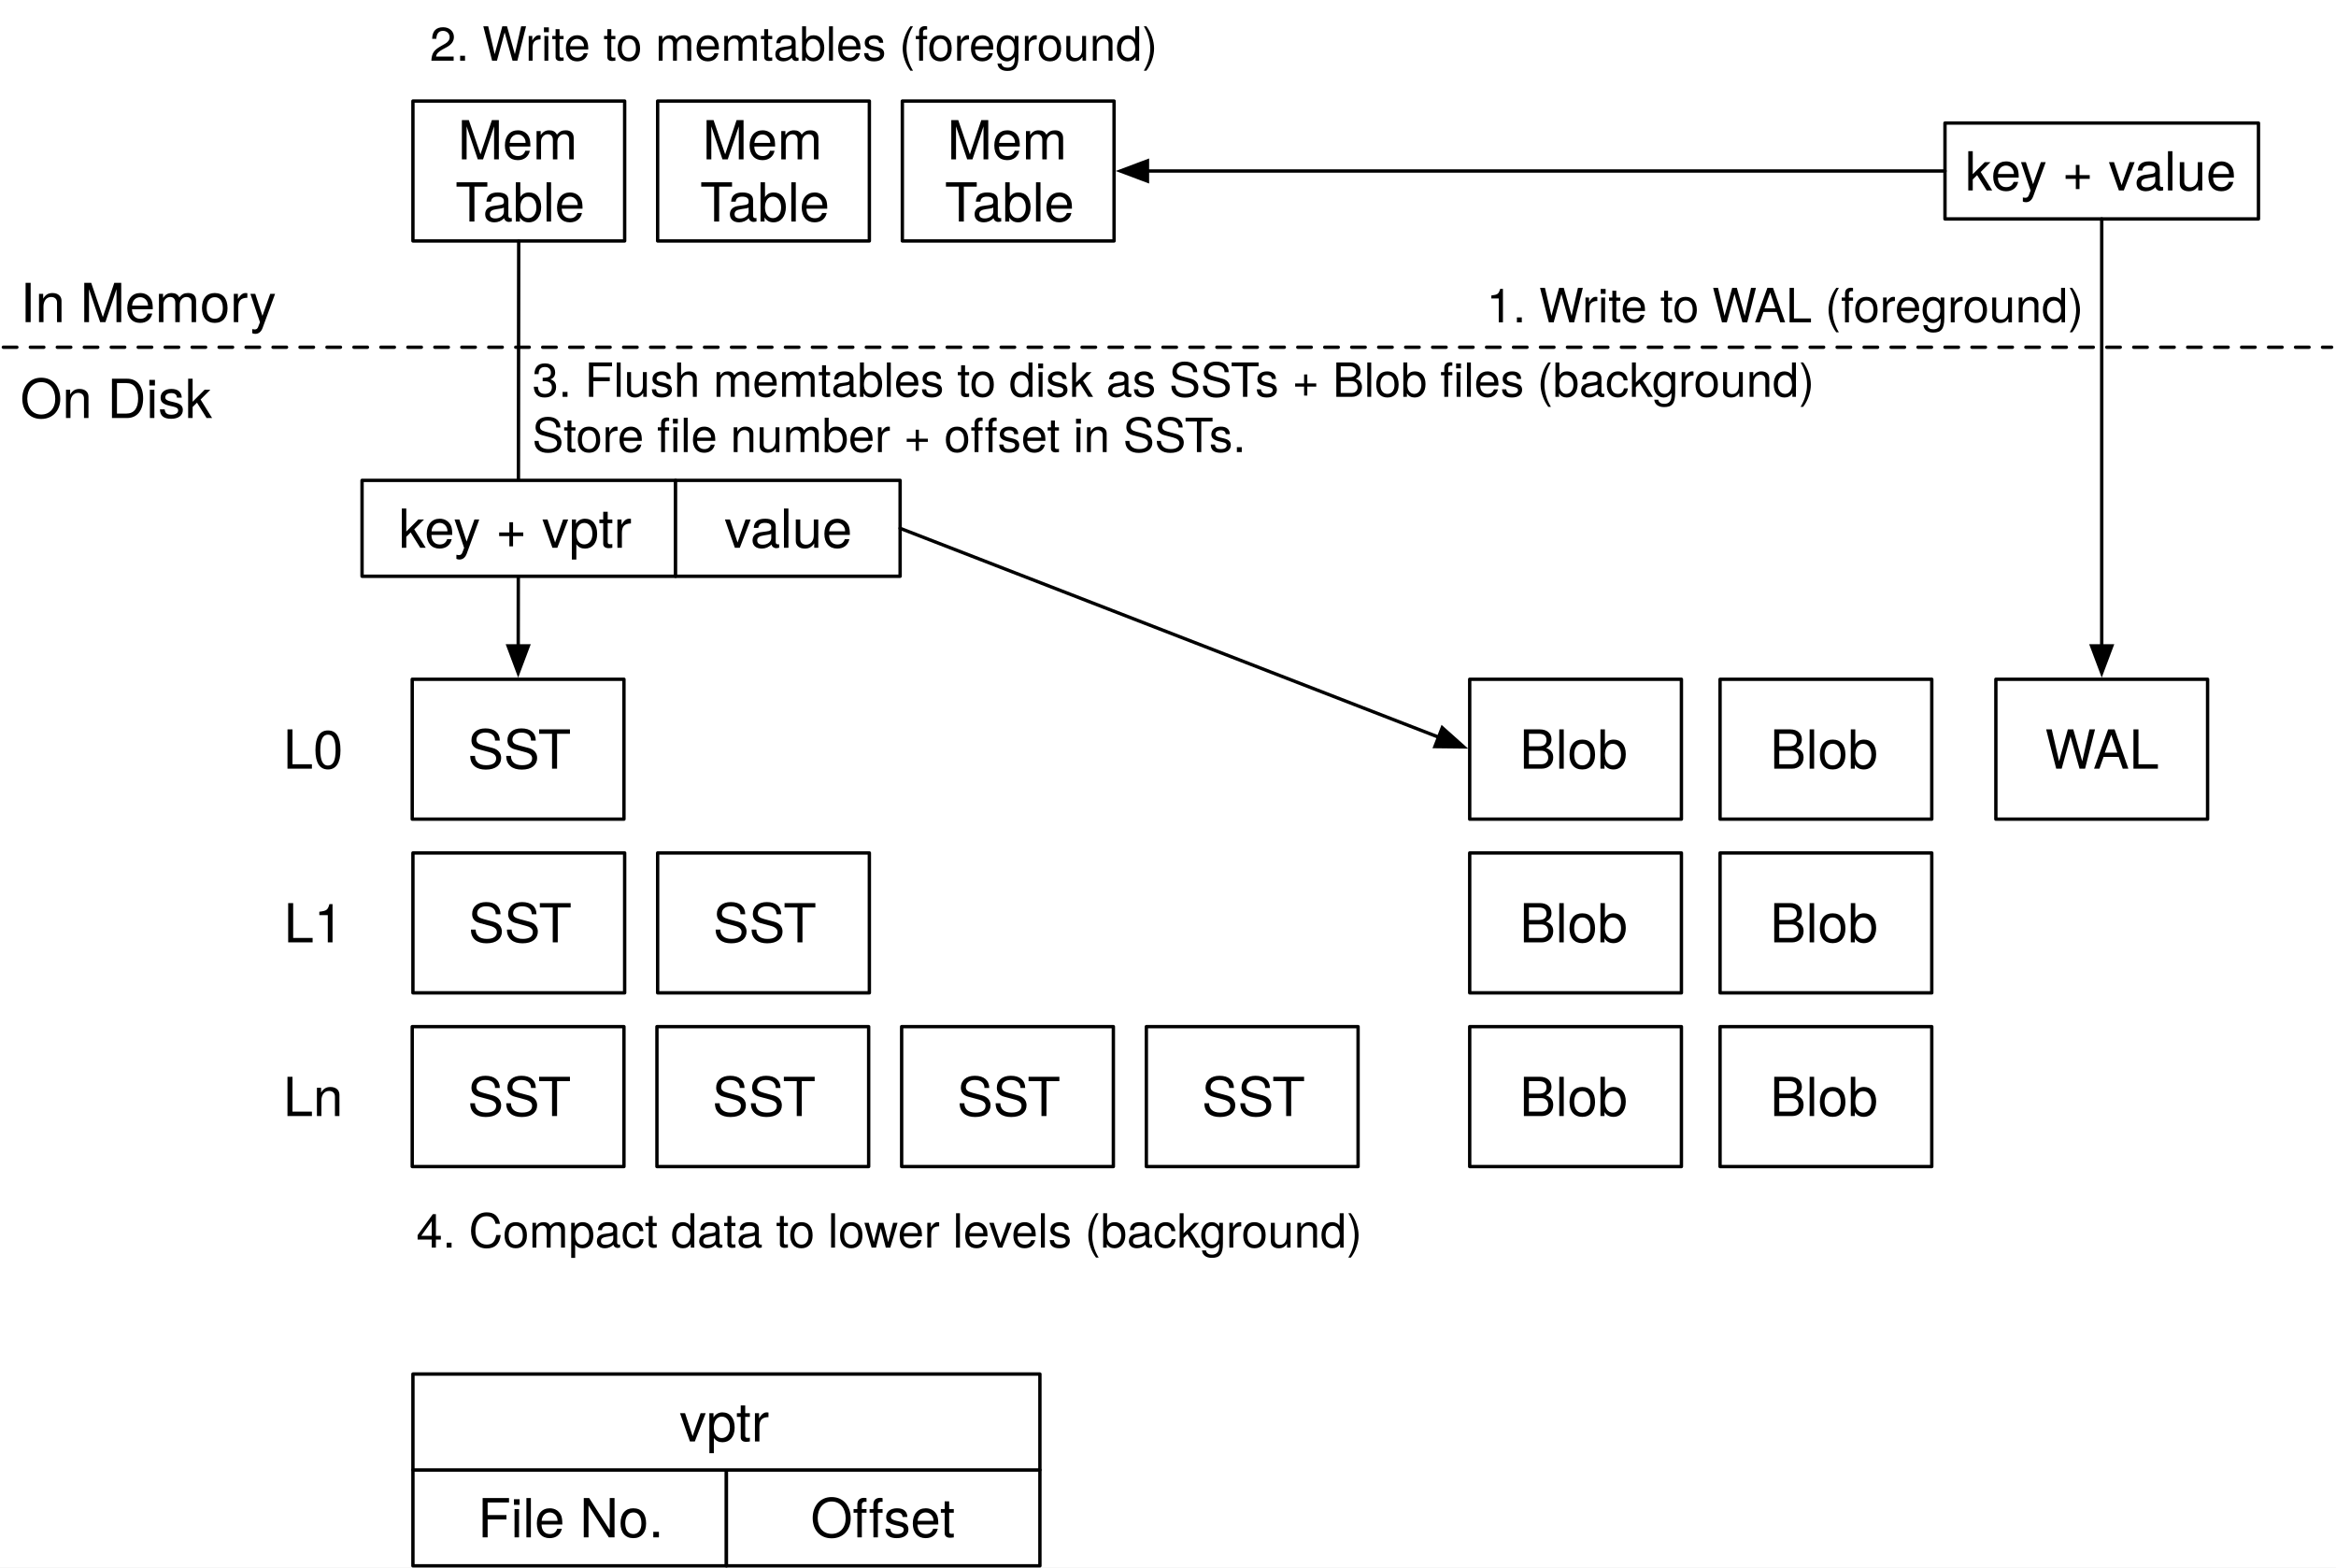
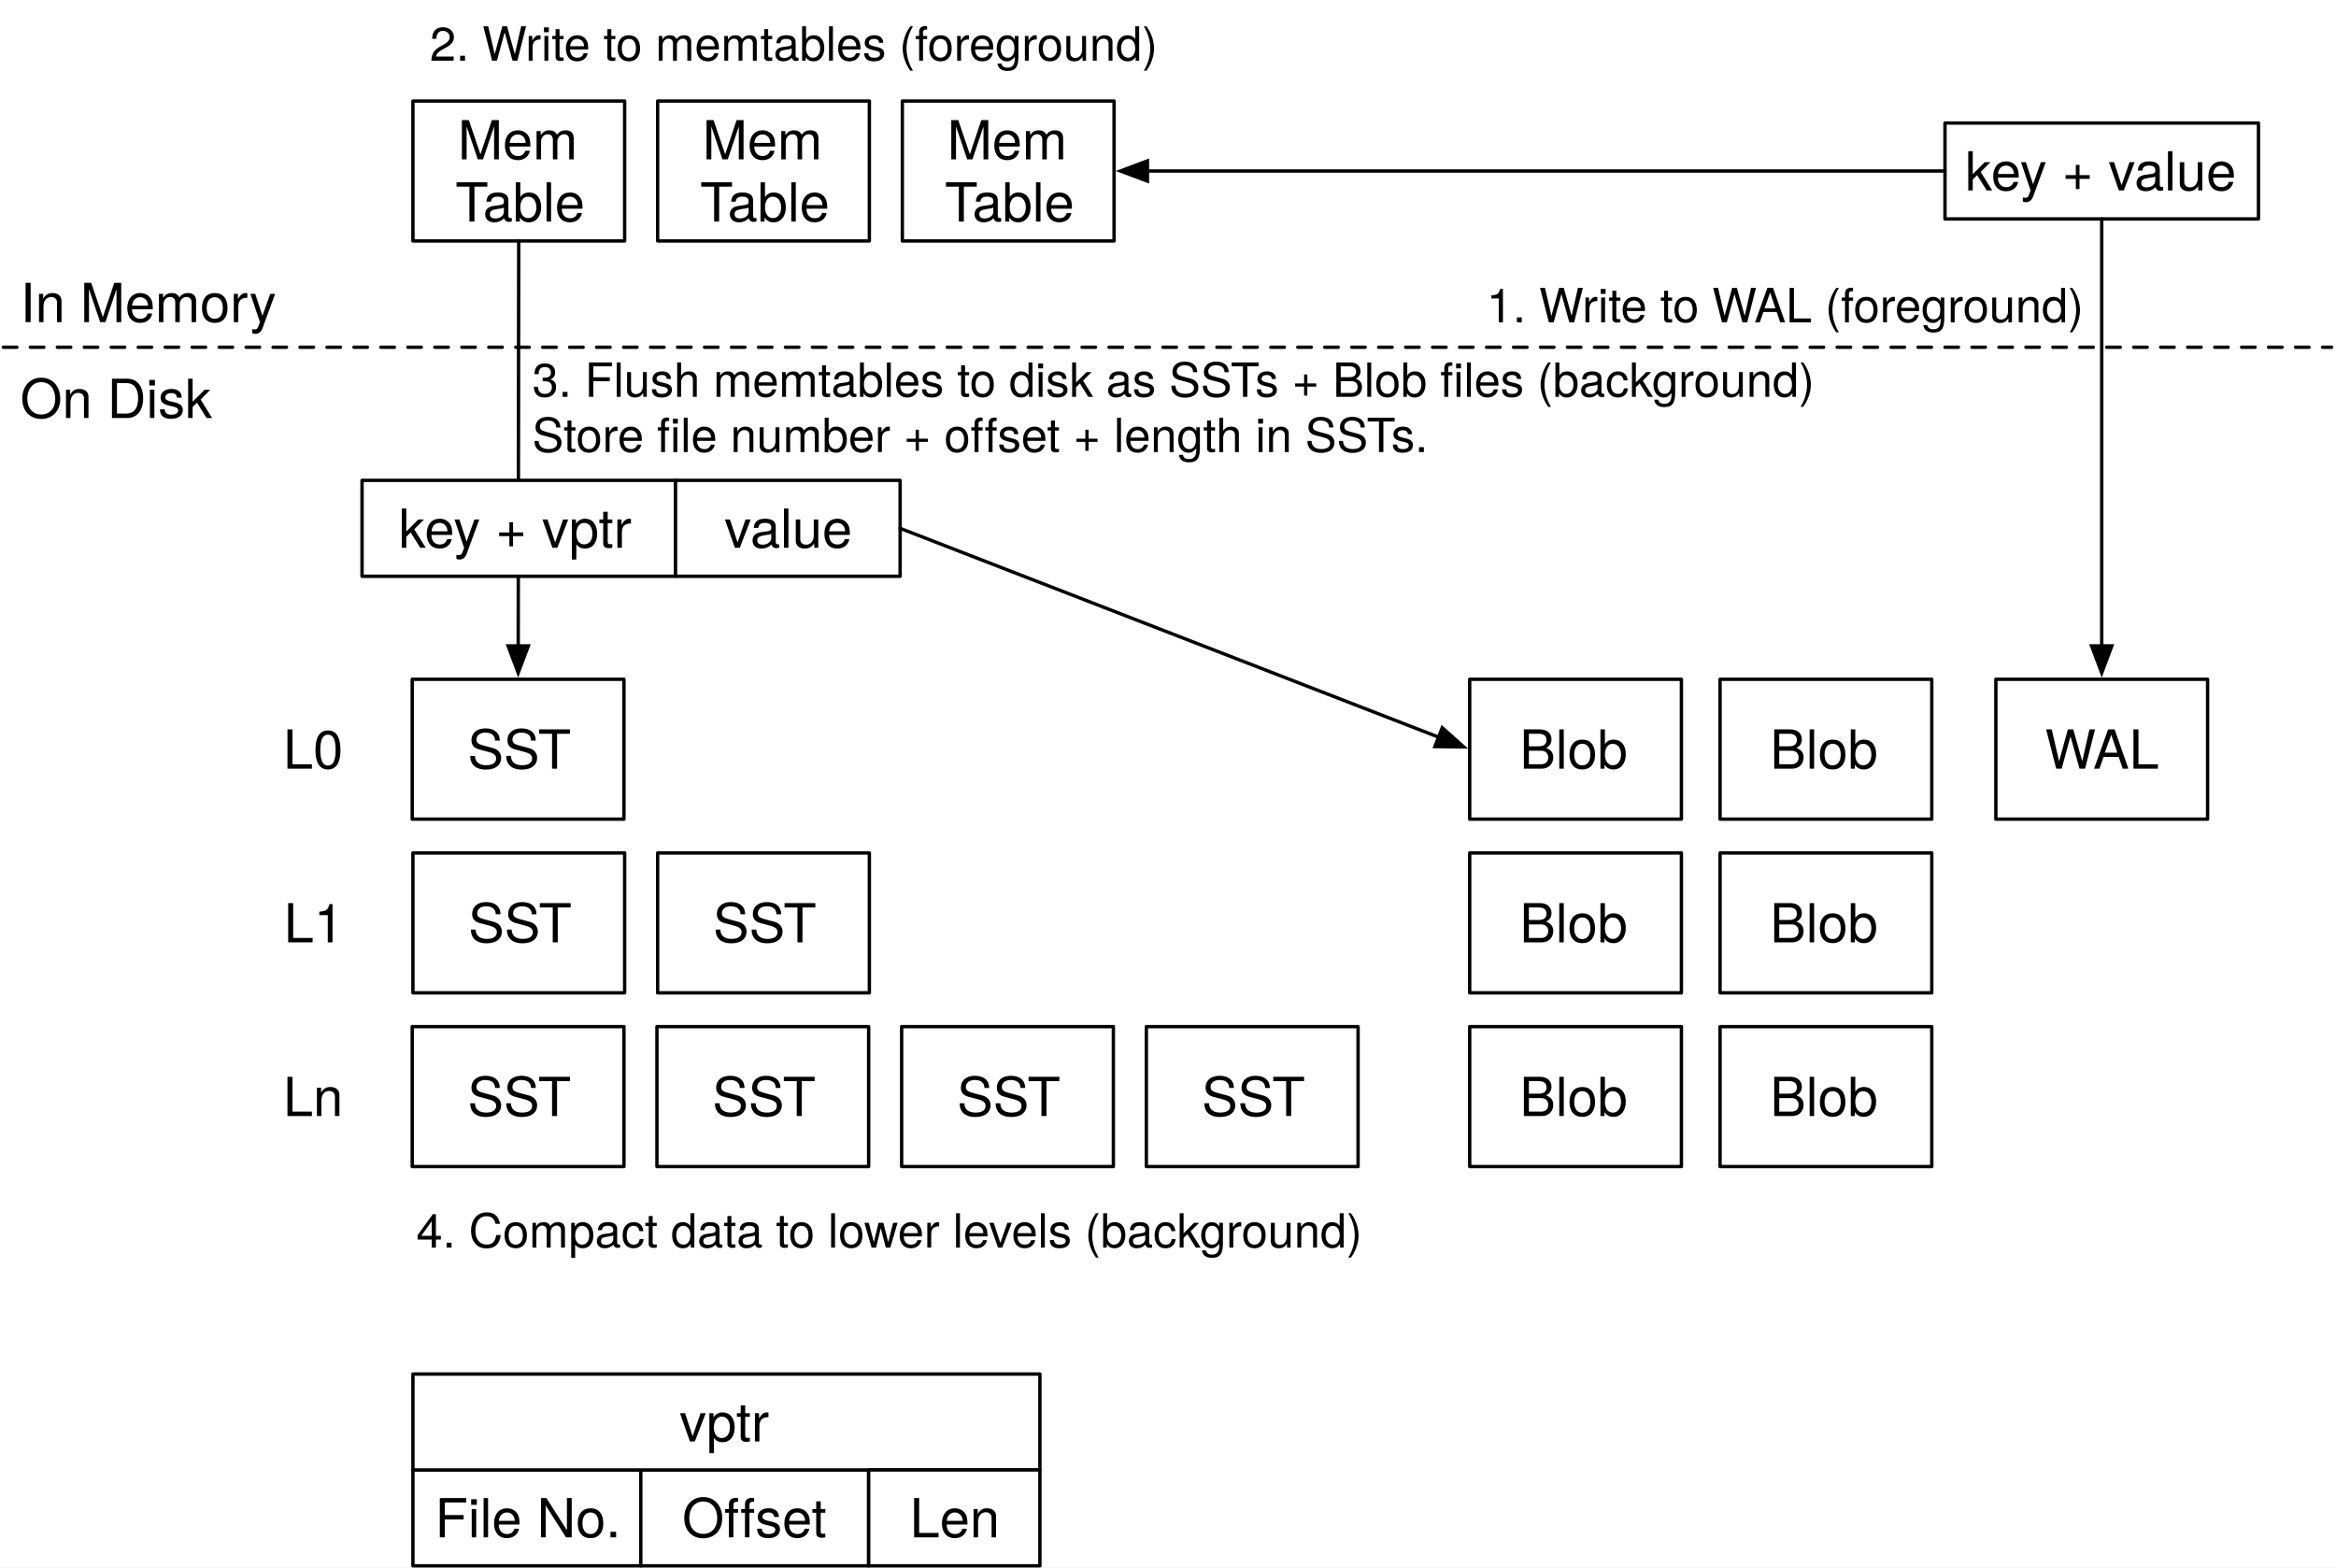
<svg xmlns="http://www.w3.org/2000/svg" version="1.1" viewBox="92 181 693 465" width="693" height="465">
  <defs>
    <marker orient="auto" overflow="visible" markerUnits="strokeWidth" id="FilledArrow_Marker" stroke-linejoin="miter" stroke-miterlimit="10" viewBox="-1 -4 10 8" markerWidth="10" markerHeight="8" color="black">
      <g>
        <path d="M 8 0 L 0 -3 L 0 3 Z" fill="currentColor" stroke="currentColor" stroke-width="1" />
      </g>
    </marker>
  </defs>
-   <g id="write-titan" stroke="none" fill-opacity="1" fill="none" stroke-opacity="1" stroke-dasharray="none">
+   <g id="write-titan" stroke-opacity="1" fill-opacity="1" stroke-dasharray="none" fill="none" stroke="none">
    <rect fill="white" x="92" y="181" width="693" height="465" />
    <g id="write-titan_Layer_1">
      <g id="Graphic_2">
        <rect x="214.292" y="382.5" width="62.81" height="41.5" fill="white" />
        <rect x="214.292" y="382.5" width="62.81" height="41.5" stroke="black" stroke-linecap="round" stroke-linejoin="round" stroke-width="1" />
        <text transform="translate(219.292 394.026)" fill="black">
-           <tspan font-family="Helvetica Neue" font-size="16" fill="black" x="11.445" y="15">SST</tspan>
+           <tspan font-family="Helvetica Neue" font-size="16" fill="black" x="11.445" y="15" xml:space="preserve">SST</tspan>
        </text>
      </g>
      <g id="Graphic_5">
        <text transform="translate(176 394.026)" fill="black">
-           <tspan font-family="Helvetica Neue" font-size="16" fill="black" x="6394885e-19" y="15">L0</tspan>
+           <tspan font-family="Helvetica Neue" font-size="16" fill="black" x="6394885e-19" y="15" xml:space="preserve">L0</tspan>
        </text>
      </g>
      <g id="Graphic_8">
        <rect x="214.5" y="434.026" width="62.81" height="41.5" fill="white" />
        <rect x="214.5" y="434.026" width="62.81" height="41.5" stroke="black" stroke-linecap="round" stroke-linejoin="round" stroke-width="1" />
        <text transform="translate(219.5 445.552)" fill="black">
-           <tspan font-family="Helvetica Neue" font-size="16" fill="black" x="11.445" y="15">SST</tspan>
+           <tspan font-family="Helvetica Neue" font-size="16" fill="black" x="11.445" y="15" xml:space="preserve">SST</tspan>
        </text>
      </g>
      <g id="Graphic_7">
        <rect x="287.095" y="434.026" width="62.81" height="41.5" fill="white" />
        <rect x="287.095" y="434.026" width="62.81" height="41.5" stroke="black" stroke-linecap="round" stroke-linejoin="round" stroke-width="1" />
        <text transform="translate(292.0948 445.552)" fill="black">
-           <tspan font-family="Helvetica Neue" font-size="16" fill="black" x="11.445" y="15">SST</tspan>
+           <tspan font-family="Helvetica Neue" font-size="16" fill="black" x="11.445" y="15" xml:space="preserve">SST</tspan>
        </text>
      </g>
      <g id="Graphic_10">
        <text transform="translate(176.208 445.552)" fill="black">
-           <tspan font-family="Helvetica Neue" font-size="16" fill="black" x="6394885e-19" y="15">L1</tspan>
+           <tspan font-family="Helvetica Neue" font-size="16" fill="black" x="6394885e-19" y="15" xml:space="preserve">L1</tspan>
        </text>
      </g>
      <g id="Graphic_13">
        <rect x="286.887" y="485.552" width="62.81" height="41.5" fill="white" />
        <rect x="286.887" y="485.552" width="62.81" height="41.5" stroke="black" stroke-linecap="round" stroke-linejoin="round" stroke-width="1" />
        <text transform="translate(291.8868 497.078)" fill="black">
-           <tspan font-family="Helvetica Neue" font-size="16" fill="black" x="11.445" y="15">SST</tspan>
+           <tspan font-family="Helvetica Neue" font-size="16" fill="black" x="11.445" y="15" xml:space="preserve">SST</tspan>
        </text>
      </g>
      <g id="Graphic_12">
        <rect x="359.482" y="485.552" width="62.81" height="41.5" fill="white" />
        <rect x="359.482" y="485.552" width="62.81" height="41.5" stroke="black" stroke-linecap="round" stroke-linejoin="round" stroke-width="1" />
        <text transform="translate(364.4817 497.078)" fill="black">
-           <tspan font-family="Helvetica Neue" font-size="16" fill="black" x="11.445" y="15">SST</tspan>
+           <tspan font-family="Helvetica Neue" font-size="16" fill="black" x="11.445" y="15" xml:space="preserve">SST</tspan>
        </text>
      </g>
      <g id="Graphic_11">
        <text transform="translate(176 497.078)" fill="black">
-           <tspan font-family="Helvetica Neue" font-size="16" fill="black" x="6394885e-19" y="15">Ln</tspan>
+           <tspan font-family="Helvetica Neue" font-size="16" fill="black" x="6394885e-19" y="15" xml:space="preserve">Ln</tspan>
        </text>
      </g>
      <g id="Graphic_15">
        <rect x="214.292" y="485.552" width="62.81" height="41.5" fill="white" />
        <rect x="214.292" y="485.552" width="62.81" height="41.5" stroke="black" stroke-linecap="round" stroke-linejoin="round" stroke-width="1" />
        <text transform="translate(219.292 497.078)" fill="black">
-           <tspan font-family="Helvetica Neue" font-size="16" fill="black" x="11.445" y="15">SST</tspan>
+           <tspan font-family="Helvetica Neue" font-size="16" fill="black" x="11.445" y="15" xml:space="preserve">SST</tspan>
        </text>
      </g>
      <g id="Graphic_16">
        <rect x="432.077" y="485.552" width="62.81" height="41.5" fill="white" />
        <rect x="432.077" y="485.552" width="62.81" height="41.5" stroke="black" stroke-linecap="round" stroke-linejoin="round" stroke-width="1" />
        <text transform="translate(437.0765 497.078)" fill="black">
-           <tspan font-family="Helvetica Neue" font-size="16" fill="black" x="11.445" y="15">SST</tspan>
+           <tspan font-family="Helvetica Neue" font-size="16" fill="black" x="11.445" y="15" xml:space="preserve">SST</tspan>
        </text>
      </g>
      <g id="Line_20">
        <line x1="93" y1="284" x2="783.696" y2="284" stroke="black" stroke-linecap="round" stroke-linejoin="round" stroke-dasharray="4.0,4.0" stroke-width="1" />
      </g>
      <g id="Graphic_21">
        <text transform="translate(98 290)" fill="black">
-           <tspan font-family="Helvetica Neue" font-size="16" fill="black" x="0" y="15">On Disk</tspan>
+           <tspan font-family="Helvetica Neue" font-size="16" fill="black" x="0" y="15" xml:space="preserve">On Disk</tspan>
        </text>
      </g>
      <g id="Graphic_22">
        <text transform="translate(98 261.552)" fill="black">
-           <tspan font-family="Helvetica Neue" font-size="16" fill="black" x="0" y="15">In Memory</tspan>
+           <tspan font-family="Helvetica Neue" font-size="16" fill="black" x="0" y="15" xml:space="preserve">In Memory</tspan>
        </text>
      </g>
      <g id="Graphic_23">
        <rect x="214.5" y="210.974" width="62.81" height="41.5" fill="white" />
        <rect x="214.5" y="210.974" width="62.81" height="41.5" stroke="black" stroke-linecap="round" stroke-linejoin="round" stroke-width="1" />
        <text transform="translate(219.5 213.276)" fill="black">
-           <tspan font-family="Helvetica Neue" font-size="16" fill="black" x="8.317" y="15">Mem </tspan>
-           <tspan font-family="Helvetica Neue" font-size="16" fill="black" x="7.589" y="33.448">Table</tspan>
+           <tspan font-family="Helvetica Neue" font-size="16" fill="black" x="8.317" y="15" xml:space="preserve">Mem </tspan>
+           <tspan font-family="Helvetica Neue" font-size="16" fill="black" x="7.589" y="33.448" xml:space="preserve">Table</tspan>
        </text>
      </g>
      <g id="Graphic_24">
        <rect x="287.095" y="210.974" width="62.81" height="41.5" fill="white" />
        <rect x="287.095" y="210.974" width="62.81" height="41.5" stroke="black" stroke-linecap="round" stroke-linejoin="round" stroke-width="1" />
        <text transform="translate(292.0948 213.276)" fill="black">
-           <tspan font-family="Helvetica Neue" font-size="16" fill="black" x="8.317" y="15">Mem </tspan>
-           <tspan font-family="Helvetica Neue" font-size="16" fill="black" x="7.589" y="33.448">Table</tspan>
+           <tspan font-family="Helvetica Neue" font-size="16" fill="black" x="8.317" y="15" xml:space="preserve">Mem </tspan>
+           <tspan font-family="Helvetica Neue" font-size="16" fill="black" x="7.589" y="33.448" xml:space="preserve">Table</tspan>
        </text>
      </g>
      <g id="Graphic_25">
        <rect x="359.69" y="210.974" width="62.81" height="41.5" fill="white" />
        <rect x="359.69" y="210.974" width="62.81" height="41.5" stroke="black" stroke-linecap="round" stroke-linejoin="round" stroke-width="1" />
        <text transform="translate(364.6897 213.276)" fill="black">
-           <tspan font-family="Helvetica Neue" font-size="16" fill="black" x="8.317" y="15">Mem </tspan>
-           <tspan font-family="Helvetica Neue" font-size="16" fill="black" x="7.589" y="33.448">Table</tspan>
+           <tspan font-family="Helvetica Neue" font-size="16" fill="black" x="8.317" y="15" xml:space="preserve">Mem </tspan>
+           <tspan font-family="Helvetica Neue" font-size="16" fill="black" x="7.589" y="33.448" xml:space="preserve">Table</tspan>
        </text>
      </g>
      <g id="Graphic_27">
        <rect x="528" y="382.5" width="62.81" height="41.5" fill="white" />
        <rect x="528" y="382.5" width="62.81" height="41.5" stroke="black" stroke-linecap="round" stroke-linejoin="round" stroke-width="1" />
        <text transform="translate(533 394.026)" fill="black">
-           <tspan font-family="Helvetica Neue" font-size="16" fill="black" x="9.813" y="15">Blob</tspan>
+           <tspan font-family="Helvetica Neue" font-size="16" fill="black" x="9.813" y="15" xml:space="preserve">Blob</tspan>
        </text>
      </g>
      <g id="Graphic_30">
        <rect x="602.273" y="382.5" width="62.81" height="41.5" fill="white" />
        <rect x="602.273" y="382.5" width="62.81" height="41.5" stroke="black" stroke-linecap="round" stroke-linejoin="round" stroke-width="1" />
        <text transform="translate(607.2732 394.026)" fill="black">
-           <tspan font-family="Helvetica Neue" font-size="16" fill="black" x="9.813" y="15">Blob</tspan>
+           <tspan font-family="Helvetica Neue" font-size="16" fill="black" x="9.813" y="15" xml:space="preserve">Blob</tspan>
        </text>
      </g>
      <g id="Graphic_31">
        <rect x="528" y="434.026" width="62.81" height="41.5" fill="white" />
        <rect x="528" y="434.026" width="62.81" height="41.5" stroke="black" stroke-linecap="round" stroke-linejoin="round" stroke-width="1" />
        <text transform="translate(533 445.552)" fill="black">
-           <tspan font-family="Helvetica Neue" font-size="16" fill="black" x="9.813" y="15">Blob</tspan>
+           <tspan font-family="Helvetica Neue" font-size="16" fill="black" x="9.813" y="15" xml:space="preserve">Blob</tspan>
        </text>
      </g>
      <g id="Graphic_32">
        <rect x="602.273" y="434.026" width="62.81" height="41.5" fill="white" />
        <rect x="602.273" y="434.026" width="62.81" height="41.5" stroke="black" stroke-linecap="round" stroke-linejoin="round" stroke-width="1" />
        <text transform="translate(607.2732 445.552)" fill="black">
-           <tspan font-family="Helvetica Neue" font-size="16" fill="black" x="9.813" y="15">Blob</tspan>
+           <tspan font-family="Helvetica Neue" font-size="16" fill="black" x="9.813" y="15" xml:space="preserve">Blob</tspan>
        </text>
      </g>
      <g id="Graphic_34">
        <rect x="528" y="485.552" width="62.81" height="41.5" fill="white" />
        <rect x="528" y="485.552" width="62.81" height="41.5" stroke="black" stroke-linecap="round" stroke-linejoin="round" stroke-width="1" />
        <text transform="translate(533 497.078)" fill="black">
-           <tspan font-family="Helvetica Neue" font-size="16" fill="black" x="9.813" y="15">Blob</tspan>
+           <tspan font-family="Helvetica Neue" font-size="16" fill="black" x="9.813" y="15" xml:space="preserve">Blob</tspan>
        </text>
      </g>
      <g id="Graphic_33">
        <rect x="602.273" y="485.552" width="62.81" height="41.5" fill="white" />
        <rect x="602.273" y="485.552" width="62.81" height="41.5" stroke="black" stroke-linecap="round" stroke-linejoin="round" stroke-width="1" />
        <text transform="translate(607.2732 497.078)" fill="black">
-           <tspan font-family="Helvetica Neue" font-size="16" fill="black" x="9.813" y="15">Blob</tspan>
+           <tspan font-family="Helvetica Neue" font-size="16" fill="black" x="9.813" y="15" xml:space="preserve">Blob</tspan>
        </text>
      </g>
      <g id="Graphic_38">
        <rect x="684.095" y="382.5" width="62.81" height="41.5" fill="white" />
        <rect x="684.095" y="382.5" width="62.81" height="41.5" stroke="black" stroke-linecap="round" stroke-linejoin="round" stroke-width="1" />
        <text transform="translate(689.0948 394.026)" fill="black">
-           <tspan font-family="Helvetica Neue" font-size="16" fill="black" x="9.557" y="15">WAL</tspan>
+           <tspan font-family="Helvetica Neue" font-size="16" fill="black" x="9.557" y="15" xml:space="preserve">WAL</tspan>
        </text>
      </g>
      <g id="Graphic_39">
        <rect x="669" y="217.5" width="93" height="28.448" fill="white" />
        <rect x="669" y="217.5" width="93" height="28.448" stroke="black" stroke-linecap="round" stroke-linejoin="round" stroke-width="1" />
        <text transform="translate(674 222.5)" fill="black">
-           <tspan font-family="Helvetica Neue" font-size="16" fill="black" x=".988" y="15">key + value</tspan>
+           <tspan font-family="Helvetica Neue" font-size="16" fill="black" x=".988" y="15" xml:space="preserve">key + value</tspan>
        </text>
      </g>
      <g id="Line_41">
        <line x1="715.5" y1="245.948" x2="715.5" y2="372.6" marker-end="url(#FilledArrow_Marker)" stroke="black" stroke-linecap="round" stroke-linejoin="round" stroke-width="1" />
      </g>
      <g id="Line_44">
        <line x1="245.88" y1="252.474" x2="245.734" y2="372.6" marker-end="url(#FilledArrow_Marker)" stroke="black" stroke-linecap="round" stroke-linejoin="round" stroke-width="1" />
      </g>
      <g id="Line_45">
        <line x1="669" y1="231.724" x2="432.4" y2="231.724" marker-end="url(#FilledArrow_Marker)" stroke="black" stroke-linecap="round" stroke-linejoin="round" stroke-width="1" />
      </g>
      <g id="Graphic_47">
        <text transform="translate(219.5 186)" fill="black">
-           <tspan font-family="Helvetica Neue" font-size="14" fill="black" x="0" y="13">2. Write to memtables (foreground)</tspan>
+           <tspan font-family="Helvetica Neue" font-size="14" fill="black" x="0" y="13" xml:space="preserve">2. Write to memtables (foreground)</tspan>
        </text>
      </g>
      <g id="Graphic_48">
        <text transform="translate(249.894 285.716)" fill="black">
-           <tspan font-family="Helvetica Neue" font-size="14" fill="black" x="0" y="13">3. Flush memtables to disk as SSTs + Blob files (background)</tspan>
-           <tspan font-family="Helvetica Neue" font-size="14" fill="black" x="0" y="29.392">Store file number + offset in SSTs.</tspan>
+           <tspan font-family="Helvetica Neue" font-size="14" fill="black" x="0" y="13" xml:space="preserve">3. Flush memtables to disk as SSTs + Blob files (background)</tspan>
+           <tspan font-family="Helvetica Neue" font-size="14" fill="black" x="0" y="29.392" xml:space="preserve">Store file number + offset + length in SSTs.</tspan>
        </text>
      </g>
      <g id="Graphic_49">
        <text transform="translate(215.5 538.093)" fill="black">
-           <tspan font-family="Helvetica Neue" font-size="14" fill="black" x="0" y="13">4. Compact data to lower levels (background) </tspan>
+           <tspan font-family="Helvetica Neue" font-size="14" fill="black" x="0" y="13" xml:space="preserve">4. Compact data to lower levels (background) </tspan>
        </text>
      </g>
      <g id="Graphic_53">
        <text transform="translate(533 263.608)" fill="black">
-           <tspan font-family="Helvetica Neue" font-size="14" fill="black" x="0" y="13">1. Write to WAL (foreground)</tspan>
+           <tspan font-family="Helvetica Neue" font-size="14" fill="black" x="0" y="13" xml:space="preserve">1. Write to WAL (foreground)</tspan>
        </text>
      </g>
      <g id="Graphic_55">
        <rect x="199.405" y="323.5" width="93" height="28.448" fill="white" />
        <rect x="199.405" y="323.5" width="93" height="28.448" stroke="black" stroke-linecap="round" stroke-linejoin="round" stroke-width="1" />
        <text transform="translate(204.4052 328.5)" fill="black">
-           <tspan font-family="Helvetica Neue" font-size="16" fill="black" x="5.876" y="15">key + vptr</tspan>
+           <tspan font-family="Helvetica Neue" font-size="16" fill="black" x="5.876" y="15" xml:space="preserve">key + vptr</tspan>
        </text>
      </g>
      <g id="Graphic_56">
        <rect x="292.405" y="323.5" width="66.624" height="28.448" fill="white" />
        <rect x="292.405" y="323.5" width="66.624" height="28.448" stroke="black" stroke-linecap="round" stroke-linejoin="round" stroke-width="1" />
        <text transform="translate(297.4052 328.5)" fill="black">
-           <tspan font-family="Helvetica Neue" font-size="16" fill="black" x="9.496" y="15">value</tspan>
+           <tspan font-family="Helvetica Neue" font-size="16" fill="black" x="9.496" y="15" xml:space="preserve">value</tspan>
        </text>
      </g>
      <g id="Line_57">
        <line x1="359.029" y1="337.724" x2="518.77" y2="399.671" marker-end="url(#FilledArrow_Marker)" stroke="black" stroke-linecap="round" stroke-linejoin="round" stroke-width="1" />
      </g>
      <g id="Graphic_58">
-         <rect x="214.5" y="617.052" width="93" height="28.448" fill="white" />
-         <rect x="214.5" y="617.052" width="93" height="28.448" stroke="black" stroke-linecap="round" stroke-linejoin="round" stroke-width="1" />
+         <rect x="214.5" y="617.052" width="67.599" height="28.448" fill="white" />
+         <rect x="214.5" y="617.052" width="67.599" height="28.448" stroke="black" stroke-linecap="round" stroke-linejoin="round" stroke-width="1" />
        <text transform="translate(219.5 622.052)" fill="black">
-           <tspan font-family="Helvetica Neue" font-size="16" fill="black" x="14.244" y="15">File No.</tspan>
+           <tspan font-family="Helvetica Neue" font-size="16" fill="black" x="1.543" y="15" xml:space="preserve">File No.</tspan>
        </text>
      </g>
      <g id="Graphic_59">
-         <rect x="307.5" y="617.052" width="93" height="28.448" fill="white" />
-         <rect x="307.5" y="617.052" width="93" height="28.448" stroke="black" stroke-linecap="round" stroke-linejoin="round" stroke-width="1" />
-         <text transform="translate(312.5 622.052)" fill="black">
-           <tspan font-family="Helvetica Neue" font-size="16" fill="black" x="19.988" y="15">Offset</tspan>
+         <rect x="282.099" y="617.052" width="67.599" height="28.448" fill="white" />
+         <rect x="282.099" y="617.052" width="67.599" height="28.448" stroke="black" stroke-linecap="round" stroke-linejoin="round" stroke-width="1" />
+         <text transform="translate(287.0986 622.052)" fill="black">
+           <tspan font-family="Helvetica Neue" font-size="16" fill="black" x="7.287" y="15" xml:space="preserve">Offset</tspan>
        </text>
      </g>
      <g id="Graphic_60">
        <rect x="214.5" y="588.604" width="186" height="28.448" fill="white" />
        <rect x="214.5" y="588.604" width="186" height="28.448" stroke="black" stroke-linecap="round" stroke-linejoin="round" stroke-width="1" />
        <text transform="translate(219.5 593.604)" fill="black">
-           <tspan font-family="Helvetica Neue" font-size="16" fill="black" x="74.072" y="15">vptr</tspan>
+           <tspan font-family="Helvetica Neue" font-size="16" fill="black" x="74.072" y="15" xml:space="preserve">vptr</tspan>
+         </text>
+       </g>
+       <g id="Graphic_61">
+         <rect x="349.697" y="617.052" width="50.803" height="28.448" fill="white" />
+         <rect x="349.697" y="617.052" width="50.803" height="28.448" stroke="black" stroke-linecap="round" stroke-linejoin="round" stroke-width="1" />
+         <text transform="translate(354.6972 622.052)" fill="black">
+           <tspan font-family="Helvetica Neue" font-size="16" fill="black" x="7.209" y="15" xml:space="preserve">Len</tspan>
        </text>
      </g>
    </g>
  </g>
</svg>
